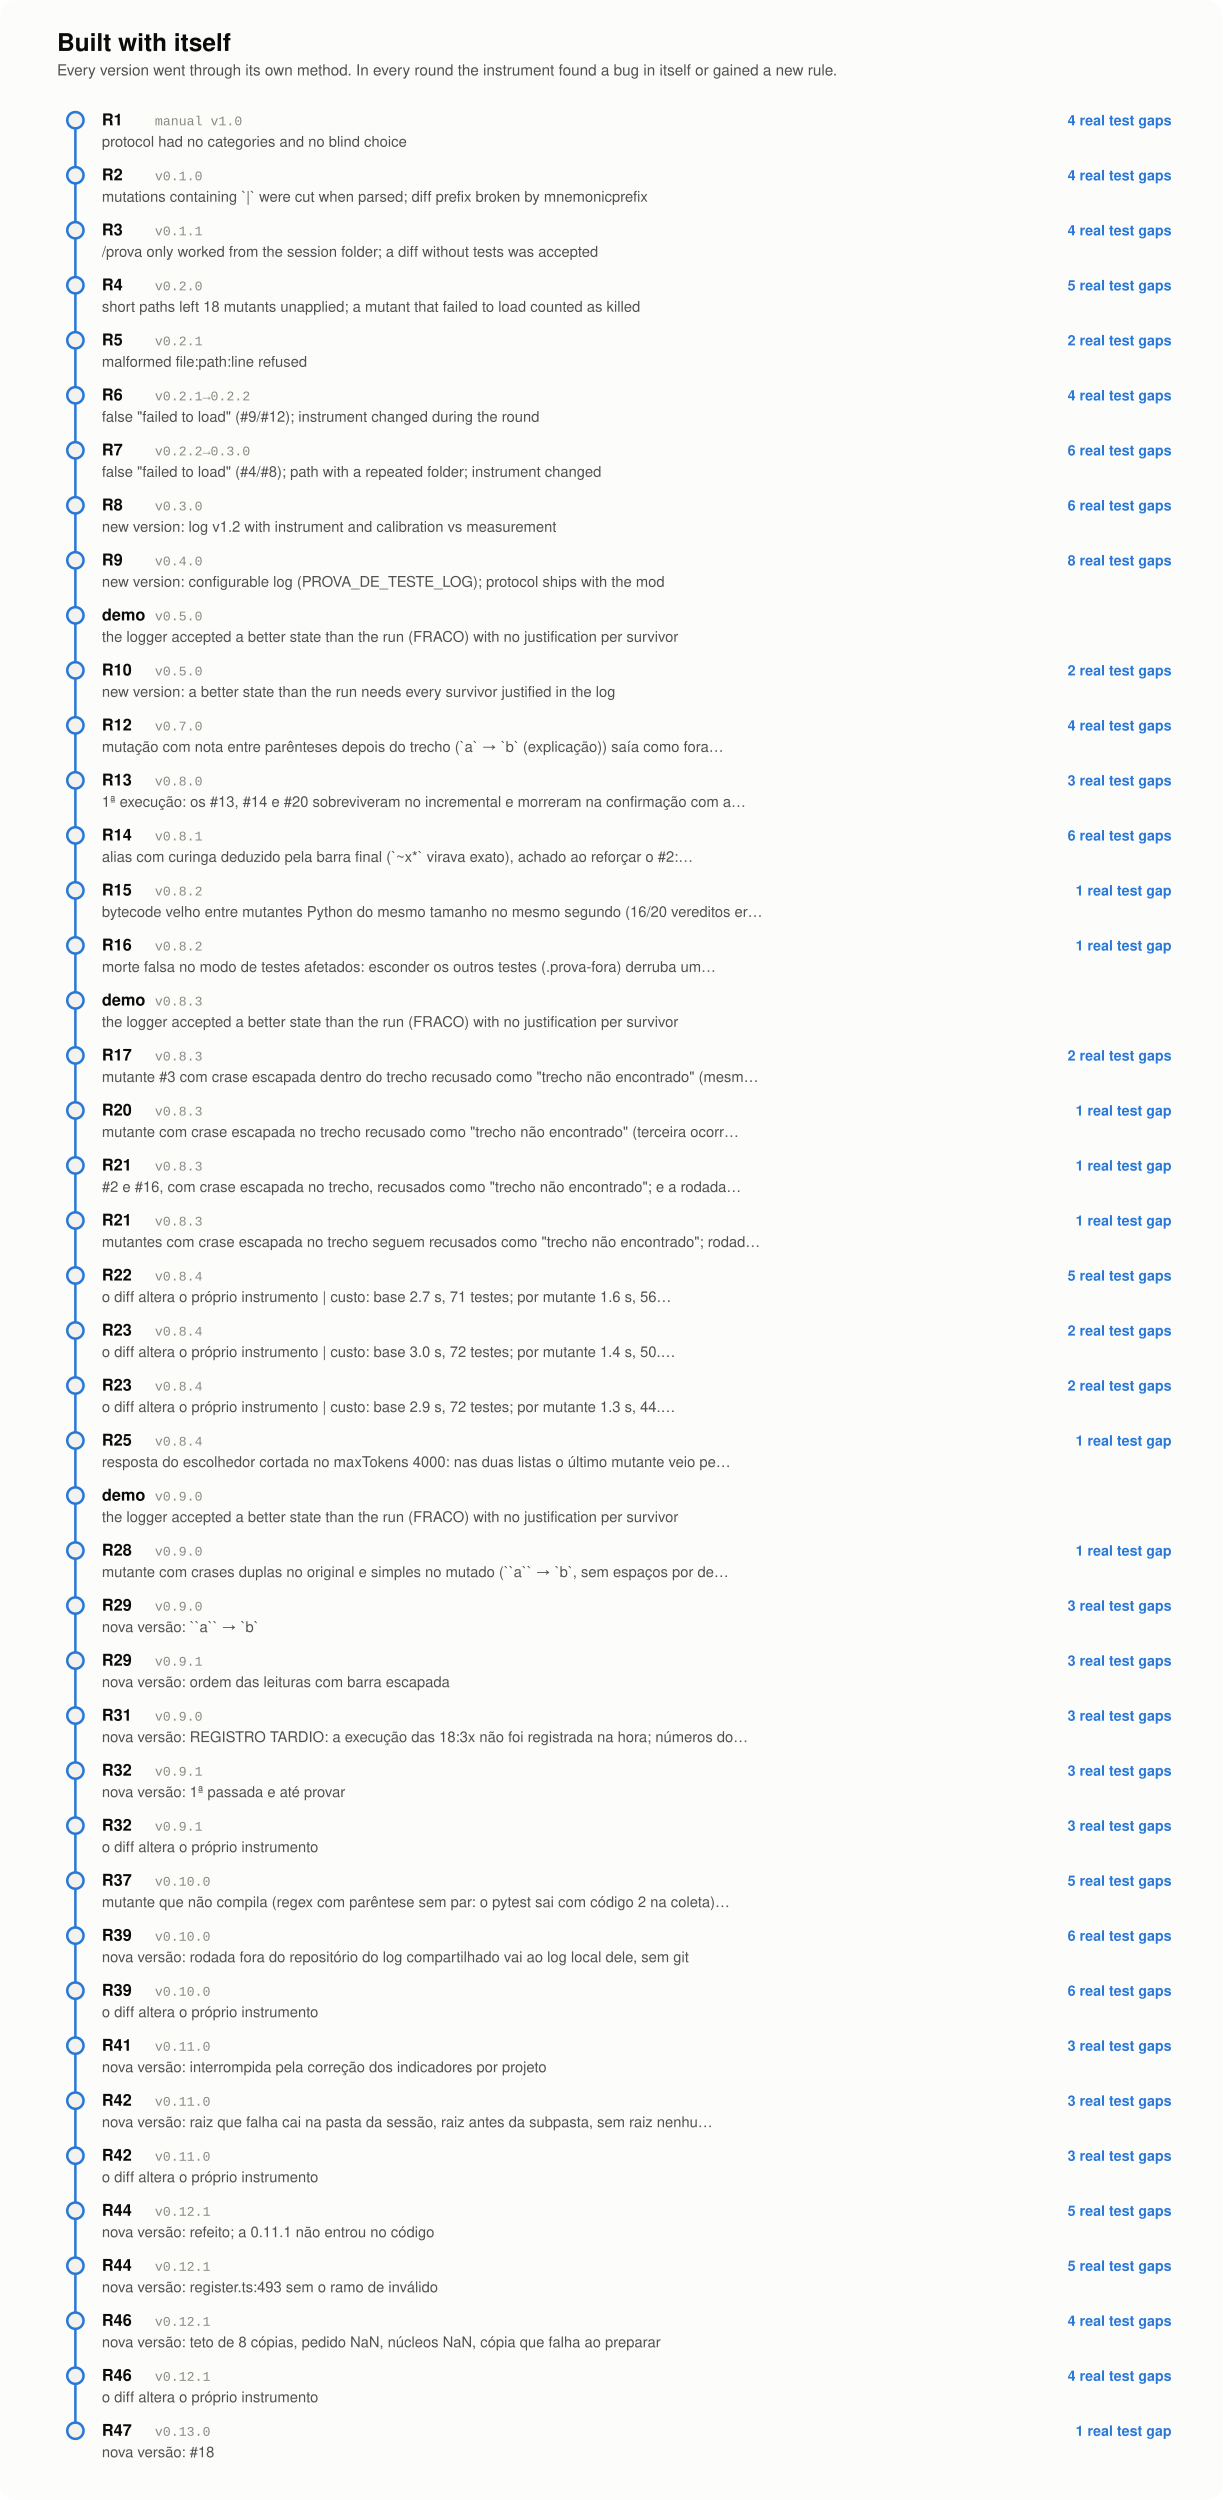
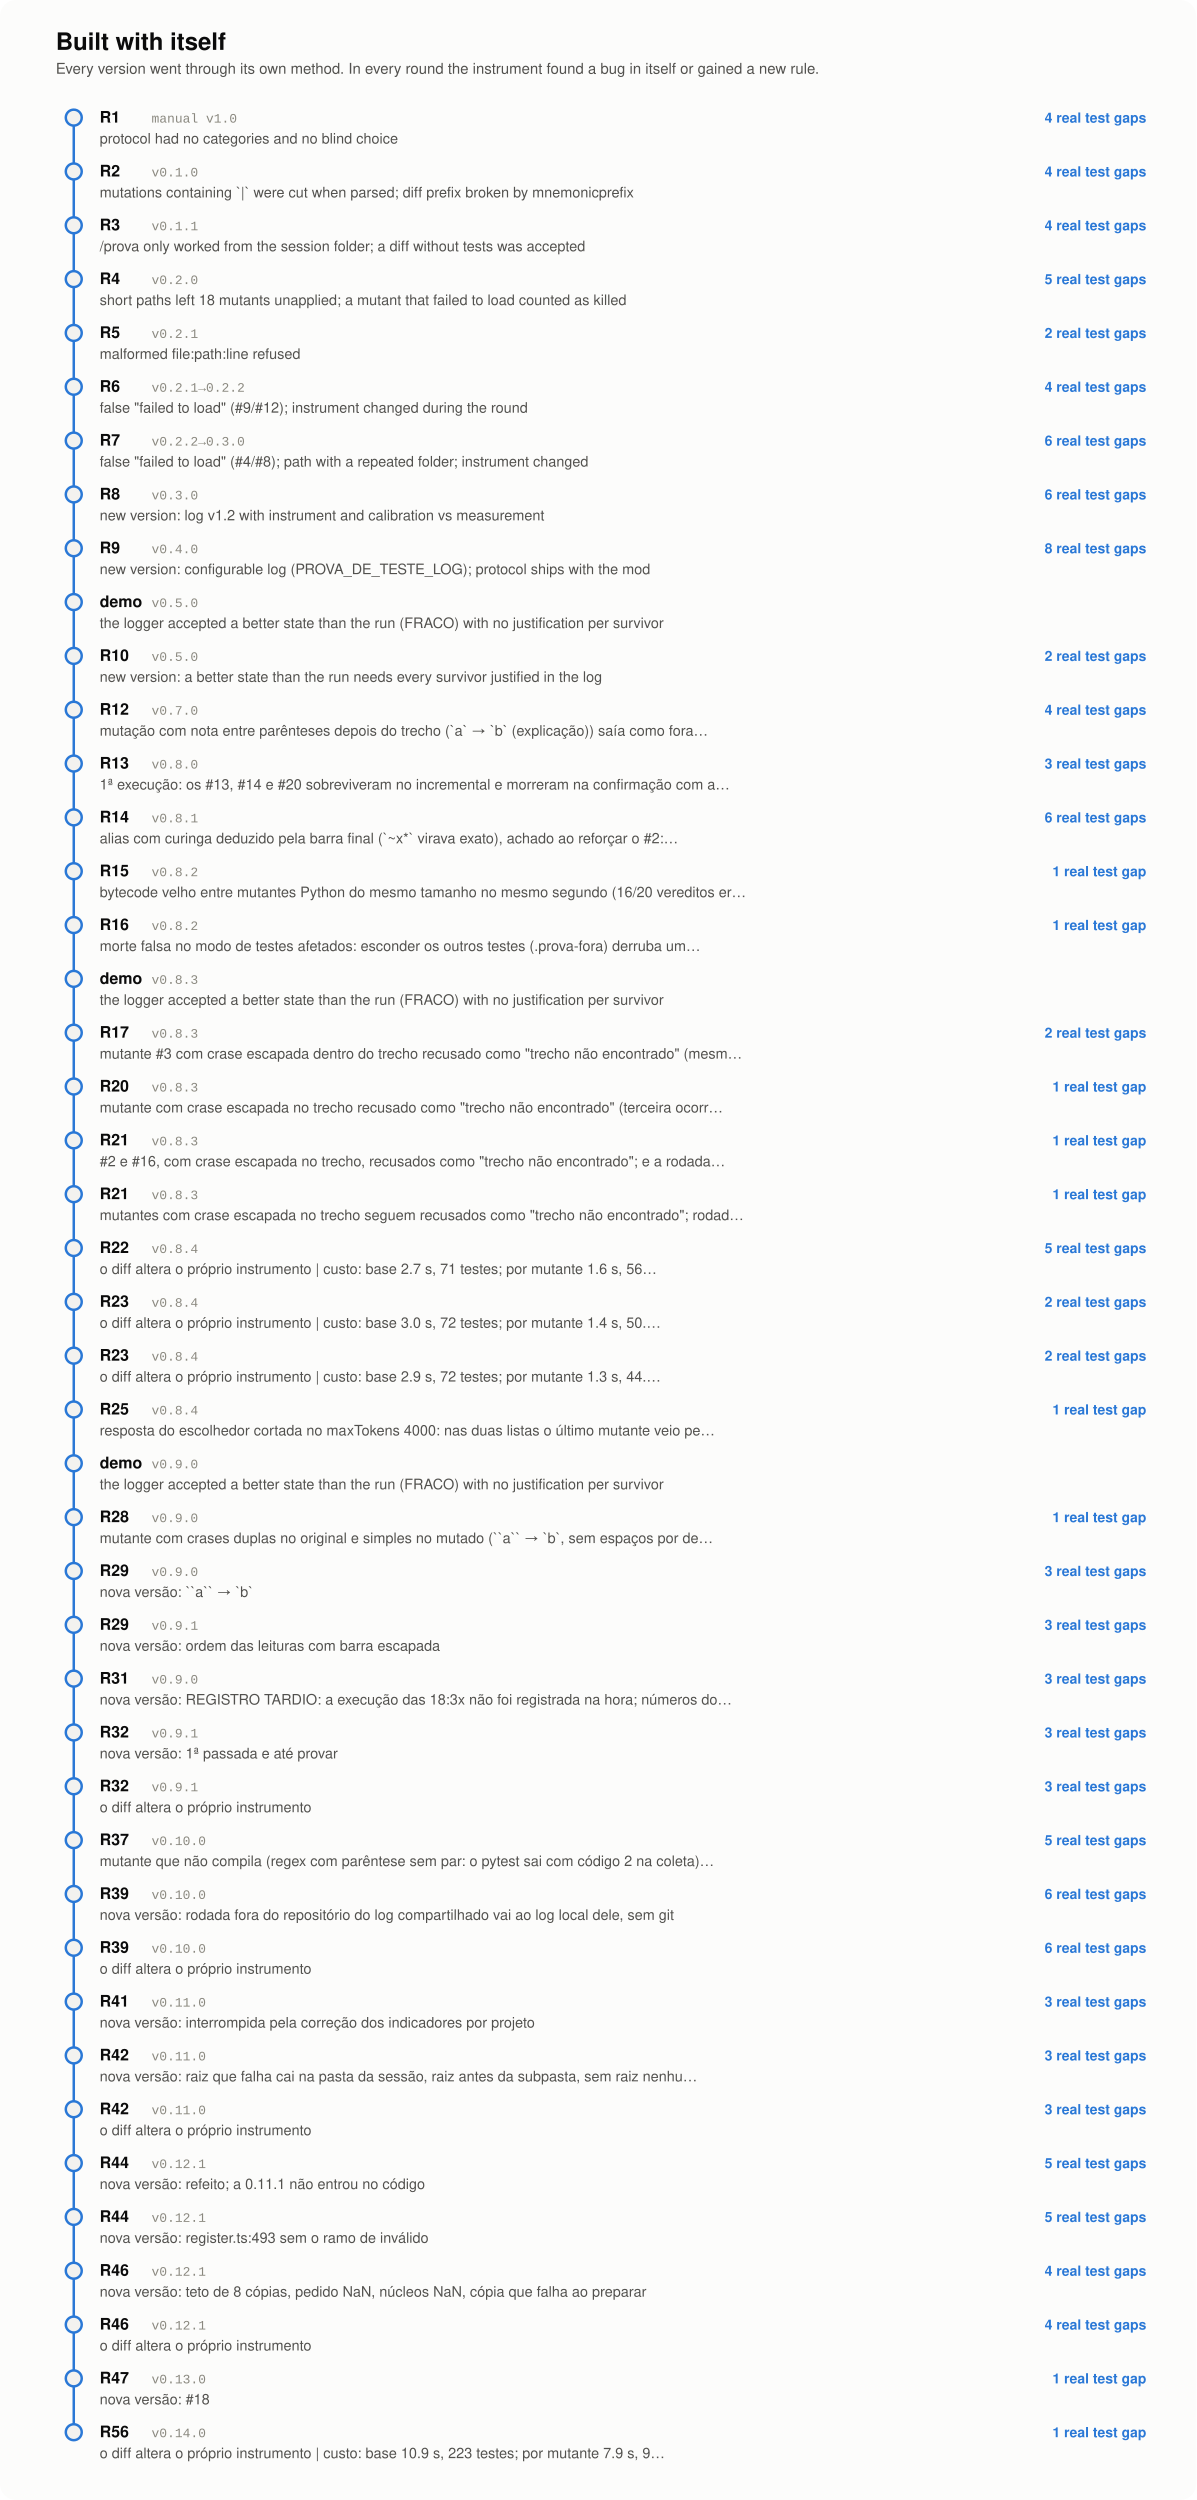
- <svg xmlns="http://www.w3.org/2000/svg" viewBox="0 0 1200 2454" width="1200" height="2454" role="img" aria-label="Timeline of the instrument calibration rounds" font-family="ui-sans-serif, -apple-system, 'Segoe UI', Helvetica, Arial, sans-serif">
+ <svg xmlns="http://www.w3.org/2000/svg" viewBox="0 0 1200 2508" width="1200" height="2508" role="img" aria-label="Timeline of the instrument calibration rounds" font-family="ui-sans-serif, -apple-system, 'Segoe UI', Helvetica, Arial, sans-serif">
  <style>
  .sup { fill: #fcfcfb; } .sup2 { fill: #f3f2ef; } .borda { stroke: #dedcd5; }
  .t1 { fill: #0b0b0b; } .t2 { fill: #52514e; } .t3 { fill: #8a887f; }
  .ac { fill: #2a78d6; } .acs { stroke: #2a78d6; } .acf { fill: #e8f1fb; }
  .ok { fill: #0f7a3d; } .okf { fill: #e3f3e8; }
  @media (prefers-color-scheme: dark) {
    .sup { fill: #1a1a19; } .sup2 { fill: #232322; } .borda { stroke: #3a3936; }
    .t1 { fill: #f0efec; } .t2 { fill: #c3c2b7; } .t3 { fill: #8f8d84; }
    .ac { fill: #3987e5; } .acs { stroke: #3987e5; } .acf { fill: #1d2c40; }
    .ok { fill: #4cc27a; } .okf { fill: #16301f; }
  }
  @media (prefers-reduced-motion: reduce) { * { animation: none !important; } }
</style>
-   <rect width="1200" height="2454" rx="16" class="sup" />
+   <rect width="1200" height="2508" rx="16" class="sup" />
  <text x="56" y="50" font-size="24" font-weight="800" class="t1">Built with itself</text>
  <text x="56" y="74" font-size="15" class="t2">Every version went through its own method. In every round the instrument found a bug in itself or gained a new rule.</text>
  <line x1="74" y1="126" x2="74" y2="164" class="acs" stroke-width="2.5" />
  <circle cx="74" cy="118" r="8" class="sup2 acs" stroke-width="2.5" />
  <text x="100" y="123" font-size="16" font-weight="700" class="t1">R1</text>
  <text x="152" y="123" font-size="13" class="t3" font-family="ui-monospace, 'SF Mono', Menlo, Consolas, 'Liberation Mono', monospace">manual v1.0</text>
  <text x="100" y="144" font-size="14.5" class="t2">protocol had no categories and no blind choice</text>
  <text x="1150" y="123" font-size="14" class="ac" text-anchor="end" font-weight="700">4 real test gaps</text>
  <line x1="74" y1="180" x2="74" y2="218" class="acs" stroke-width="2.5" />
  <circle cx="74" cy="172" r="8" class="sup2 acs" stroke-width="2.5" />
  <text x="100" y="177" font-size="16" font-weight="700" class="t1">R2</text>
  <text x="152" y="177" font-size="13" class="t3" font-family="ui-monospace, 'SF Mono', Menlo, Consolas, 'Liberation Mono', monospace">v0.1.0</text>
  <text x="100" y="198" font-size="14.5" class="t2">mutations containing `|` were cut when parsed; diff prefix broken by mnemonicprefix</text>
  <text x="1150" y="177" font-size="14" class="ac" text-anchor="end" font-weight="700">4 real test gaps</text>
  <line x1="74" y1="234" x2="74" y2="272" class="acs" stroke-width="2.5" />
  <circle cx="74" cy="226" r="8" class="sup2 acs" stroke-width="2.5" />
  <text x="100" y="231" font-size="16" font-weight="700" class="t1">R3</text>
  <text x="152" y="231" font-size="13" class="t3" font-family="ui-monospace, 'SF Mono', Menlo, Consolas, 'Liberation Mono', monospace">v0.1.1</text>
  <text x="100" y="252" font-size="14.5" class="t2">/prova only worked from the session folder; a diff without tests was accepted</text>
  <text x="1150" y="231" font-size="14" class="ac" text-anchor="end" font-weight="700">4 real test gaps</text>
  <line x1="74" y1="288" x2="74" y2="326" class="acs" stroke-width="2.5" />
  <circle cx="74" cy="280" r="8" class="sup2 acs" stroke-width="2.5" />
  <text x="100" y="285" font-size="16" font-weight="700" class="t1">R4</text>
  <text x="152" y="285" font-size="13" class="t3" font-family="ui-monospace, 'SF Mono', Menlo, Consolas, 'Liberation Mono', monospace">v0.2.0</text>
  <text x="100" y="306" font-size="14.5" class="t2">short paths left 18 mutants unapplied; a mutant that failed to load counted as killed</text>
  <text x="1150" y="285" font-size="14" class="ac" text-anchor="end" font-weight="700">5 real test gaps</text>
  <line x1="74" y1="342" x2="74" y2="380" class="acs" stroke-width="2.5" />
  <circle cx="74" cy="334" r="8" class="sup2 acs" stroke-width="2.5" />
  <text x="100" y="339" font-size="16" font-weight="700" class="t1">R5</text>
  <text x="152" y="339" font-size="13" class="t3" font-family="ui-monospace, 'SF Mono', Menlo, Consolas, 'Liberation Mono', monospace">v0.2.1</text>
  <text x="100" y="360" font-size="14.5" class="t2">malformed file:path:line refused</text>
  <text x="1150" y="339" font-size="14" class="ac" text-anchor="end" font-weight="700">2 real test gaps</text>
  <line x1="74" y1="396" x2="74" y2="434" class="acs" stroke-width="2.5" />
  <circle cx="74" cy="388" r="8" class="sup2 acs" stroke-width="2.5" />
  <text x="100" y="393" font-size="16" font-weight="700" class="t1">R6</text>
  <text x="152" y="393" font-size="13" class="t3" font-family="ui-monospace, 'SF Mono', Menlo, Consolas, 'Liberation Mono', monospace">v0.2.1→0.2.2</text>
  <text x="100" y="414" font-size="14.5" class="t2">false "failed to load" (#9/#12); instrument changed during the round</text>
  <text x="1150" y="393" font-size="14" class="ac" text-anchor="end" font-weight="700">4 real test gaps</text>
  <line x1="74" y1="450" x2="74" y2="488" class="acs" stroke-width="2.5" />
  <circle cx="74" cy="442" r="8" class="sup2 acs" stroke-width="2.5" />
  <text x="100" y="447" font-size="16" font-weight="700" class="t1">R7</text>
  <text x="152" y="447" font-size="13" class="t3" font-family="ui-monospace, 'SF Mono', Menlo, Consolas, 'Liberation Mono', monospace">v0.2.2→0.3.0</text>
  <text x="100" y="468" font-size="14.5" class="t2">false "failed to load" (#4/#8); path with a repeated folder; instrument changed</text>
  <text x="1150" y="447" font-size="14" class="ac" text-anchor="end" font-weight="700">6 real test gaps</text>
  <line x1="74" y1="504" x2="74" y2="542" class="acs" stroke-width="2.5" />
  <circle cx="74" cy="496" r="8" class="sup2 acs" stroke-width="2.5" />
  <text x="100" y="501" font-size="16" font-weight="700" class="t1">R8</text>
  <text x="152" y="501" font-size="13" class="t3" font-family="ui-monospace, 'SF Mono', Menlo, Consolas, 'Liberation Mono', monospace">v0.3.0</text>
  <text x="100" y="522" font-size="14.5" class="t2">new version: log v1.2 with instrument and calibration vs measurement</text>
  <text x="1150" y="501" font-size="14" class="ac" text-anchor="end" font-weight="700">6 real test gaps</text>
  <line x1="74" y1="558" x2="74" y2="596" class="acs" stroke-width="2.5" />
  <circle cx="74" cy="550" r="8" class="sup2 acs" stroke-width="2.5" />
  <text x="100" y="555" font-size="16" font-weight="700" class="t1">R9</text>
  <text x="152" y="555" font-size="13" class="t3" font-family="ui-monospace, 'SF Mono', Menlo, Consolas, 'Liberation Mono', monospace">v0.4.0</text>
  <text x="100" y="576" font-size="14.5" class="t2">new version: configurable log (PROVA_DE_TESTE_LOG); protocol ships with the mod</text>
  <text x="1150" y="555" font-size="14" class="ac" text-anchor="end" font-weight="700">8 real test gaps</text>
  <line x1="74" y1="612" x2="74" y2="650" class="acs" stroke-width="2.5" />
  <circle cx="74" cy="604" r="8" class="sup2 acs" stroke-width="2.5" />
  <text x="100" y="609" font-size="16" font-weight="700" class="t1">demo</text>
  <text x="152" y="609" font-size="13" class="t3" font-family="ui-monospace, 'SF Mono', Menlo, Consolas, 'Liberation Mono', monospace">v0.5.0</text>
  <text x="100" y="630" font-size="14.5" class="t2">the logger accepted a better state than the run (FRACO) with no justification per survivor</text>
  <line x1="74" y1="666" x2="74" y2="704" class="acs" stroke-width="2.5" />
  <circle cx="74" cy="658" r="8" class="sup2 acs" stroke-width="2.5" />
  <text x="100" y="663" font-size="16" font-weight="700" class="t1">R10</text>
  <text x="152" y="663" font-size="13" class="t3" font-family="ui-monospace, 'SF Mono', Menlo, Consolas, 'Liberation Mono', monospace">v0.5.0</text>
  <text x="100" y="684" font-size="14.5" class="t2">new version: a better state than the run needs every survivor justified in the log</text>
  <text x="1150" y="663" font-size="14" class="ac" text-anchor="end" font-weight="700">2 real test gaps</text>
  <line x1="74" y1="720" x2="74" y2="758" class="acs" stroke-width="2.5" />
  <circle cx="74" cy="712" r="8" class="sup2 acs" stroke-width="2.5" />
  <text x="100" y="717" font-size="16" font-weight="700" class="t1">R12</text>
  <text x="152" y="717" font-size="13" class="t3" font-family="ui-monospace, 'SF Mono', Menlo, Consolas, 'Liberation Mono', monospace">v0.7.0</text>
  <text x="100" y="738" font-size="14.5" class="t2">mutação com nota entre parênteses depois do trecho (`a` → `b` (explicação)) saía como fora…</text>
  <text x="1150" y="717" font-size="14" class="ac" text-anchor="end" font-weight="700">4 real test gaps</text>
  <line x1="74" y1="774" x2="74" y2="812" class="acs" stroke-width="2.5" />
  <circle cx="74" cy="766" r="8" class="sup2 acs" stroke-width="2.5" />
  <text x="100" y="771" font-size="16" font-weight="700" class="t1">R13</text>
  <text x="152" y="771" font-size="13" class="t3" font-family="ui-monospace, 'SF Mono', Menlo, Consolas, 'Liberation Mono', monospace">v0.8.0</text>
  <text x="100" y="792" font-size="14.5" class="t2">1ª execução: os #13, #14 e #20 sobreviveram no incremental e morreram na confirmação com a…</text>
  <text x="1150" y="771" font-size="14" class="ac" text-anchor="end" font-weight="700">3 real test gaps</text>
  <line x1="74" y1="828" x2="74" y2="866" class="acs" stroke-width="2.5" />
  <circle cx="74" cy="820" r="8" class="sup2 acs" stroke-width="2.5" />
  <text x="100" y="825" font-size="16" font-weight="700" class="t1">R14</text>
  <text x="152" y="825" font-size="13" class="t3" font-family="ui-monospace, 'SF Mono', Menlo, Consolas, 'Liberation Mono', monospace">v0.8.1</text>
  <text x="100" y="846" font-size="14.5" class="t2">alias com curinga deduzido pela barra final (`~x*` virava exato), achado ao reforçar o #2:…</text>
  <text x="1150" y="825" font-size="14" class="ac" text-anchor="end" font-weight="700">6 real test gaps</text>
  <line x1="74" y1="882" x2="74" y2="920" class="acs" stroke-width="2.5" />
  <circle cx="74" cy="874" r="8" class="sup2 acs" stroke-width="2.5" />
  <text x="100" y="879" font-size="16" font-weight="700" class="t1">R15</text>
  <text x="152" y="879" font-size="13" class="t3" font-family="ui-monospace, 'SF Mono', Menlo, Consolas, 'Liberation Mono', monospace">v0.8.2</text>
  <text x="100" y="900" font-size="14.5" class="t2">bytecode velho entre mutantes Python do mesmo tamanho no mesmo segundo (16/20 vereditos er…</text>
  <text x="1150" y="879" font-size="14" class="ac" text-anchor="end" font-weight="700">1 real test gap</text>
  <line x1="74" y1="936" x2="74" y2="974" class="acs" stroke-width="2.5" />
  <circle cx="74" cy="928" r="8" class="sup2 acs" stroke-width="2.5" />
  <text x="100" y="933" font-size="16" font-weight="700" class="t1">R16</text>
  <text x="152" y="933" font-size="13" class="t3" font-family="ui-monospace, 'SF Mono', Menlo, Consolas, 'Liberation Mono', monospace">v0.8.2</text>
  <text x="100" y="954" font-size="14.5" class="t2">morte falsa no modo de testes afetados: esconder os outros testes (.prova-fora) derruba um…</text>
  <text x="1150" y="933" font-size="14" class="ac" text-anchor="end" font-weight="700">1 real test gap</text>
  <line x1="74" y1="990" x2="74" y2="1028" class="acs" stroke-width="2.5" />
  <circle cx="74" cy="982" r="8" class="sup2 acs" stroke-width="2.5" />
  <text x="100" y="987" font-size="16" font-weight="700" class="t1">demo</text>
  <text x="152" y="987" font-size="13" class="t3" font-family="ui-monospace, 'SF Mono', Menlo, Consolas, 'Liberation Mono', monospace">v0.8.3</text>
  <text x="100" y="1008" font-size="14.5" class="t2">the logger accepted a better state than the run (FRACO) with no justification per survivor</text>
  <line x1="74" y1="1044" x2="74" y2="1082" class="acs" stroke-width="2.5" />
  <circle cx="74" cy="1036" r="8" class="sup2 acs" stroke-width="2.5" />
  <text x="100" y="1041" font-size="16" font-weight="700" class="t1">R17</text>
  <text x="152" y="1041" font-size="13" class="t3" font-family="ui-monospace, 'SF Mono', Menlo, Consolas, 'Liberation Mono', monospace">v0.8.3</text>
  <text x="100" y="1062" font-size="14.5" class="t2">mutante #3 com crase escapada dentro do trecho recusado como "trecho não encontrado" (mesm…</text>
  <text x="1150" y="1041" font-size="14" class="ac" text-anchor="end" font-weight="700">2 real test gaps</text>
  <line x1="74" y1="1098" x2="74" y2="1136" class="acs" stroke-width="2.5" />
  <circle cx="74" cy="1090" r="8" class="sup2 acs" stroke-width="2.5" />
  <text x="100" y="1095" font-size="16" font-weight="700" class="t1">R20</text>
  <text x="152" y="1095" font-size="13" class="t3" font-family="ui-monospace, 'SF Mono', Menlo, Consolas, 'Liberation Mono', monospace">v0.8.3</text>
  <text x="100" y="1116" font-size="14.5" class="t2">mutante com crase escapada no trecho recusado como "trecho não encontrado" (terceira ocorr…</text>
  <text x="1150" y="1095" font-size="14" class="ac" text-anchor="end" font-weight="700">1 real test gap</text>
  <line x1="74" y1="1152" x2="74" y2="1190" class="acs" stroke-width="2.5" />
  <circle cx="74" cy="1144" r="8" class="sup2 acs" stroke-width="2.5" />
  <text x="100" y="1149" font-size="16" font-weight="700" class="t1">R21</text>
  <text x="152" y="1149" font-size="13" class="t3" font-family="ui-monospace, 'SF Mono', Menlo, Consolas, 'Liberation Mono', monospace">v0.8.3</text>
  <text x="100" y="1170" font-size="14.5" class="t2">#2 e #16, com crase escapada no trecho, recusados como "trecho não encontrado"; e a rodada…</text>
  <text x="1150" y="1149" font-size="14" class="ac" text-anchor="end" font-weight="700">1 real test gap</text>
  <line x1="74" y1="1206" x2="74" y2="1244" class="acs" stroke-width="2.5" />
  <circle cx="74" cy="1198" r="8" class="sup2 acs" stroke-width="2.5" />
  <text x="100" y="1203" font-size="16" font-weight="700" class="t1">R21</text>
  <text x="152" y="1203" font-size="13" class="t3" font-family="ui-monospace, 'SF Mono', Menlo, Consolas, 'Liberation Mono', monospace">v0.8.3</text>
  <text x="100" y="1224" font-size="14.5" class="t2">mutantes com crase escapada no trecho seguem recusados como "trecho não encontrado"; rodad…</text>
  <text x="1150" y="1203" font-size="14" class="ac" text-anchor="end" font-weight="700">1 real test gap</text>
  <line x1="74" y1="1260" x2="74" y2="1298" class="acs" stroke-width="2.5" />
  <circle cx="74" cy="1252" r="8" class="sup2 acs" stroke-width="2.5" />
  <text x="100" y="1257" font-size="16" font-weight="700" class="t1">R22</text>
  <text x="152" y="1257" font-size="13" class="t3" font-family="ui-monospace, 'SF Mono', Menlo, Consolas, 'Liberation Mono', monospace">v0.8.4</text>
  <text x="100" y="1278" font-size="14.5" class="t2">o diff altera o próprio instrumento | custo: base 2.7 s, 71 testes; por mutante 1.6 s, 56…</text>
  <text x="1150" y="1257" font-size="14" class="ac" text-anchor="end" font-weight="700">5 real test gaps</text>
  <line x1="74" y1="1314" x2="74" y2="1352" class="acs" stroke-width="2.5" />
  <circle cx="74" cy="1306" r="8" class="sup2 acs" stroke-width="2.5" />
  <text x="100" y="1311" font-size="16" font-weight="700" class="t1">R23</text>
  <text x="152" y="1311" font-size="13" class="t3" font-family="ui-monospace, 'SF Mono', Menlo, Consolas, 'Liberation Mono', monospace">v0.8.4</text>
  <text x="100" y="1332" font-size="14.5" class="t2">o diff altera o próprio instrumento | custo: base 3.0 s, 72 testes; por mutante 1.4 s, 50.…</text>
  <text x="1150" y="1311" font-size="14" class="ac" text-anchor="end" font-weight="700">2 real test gaps</text>
  <line x1="74" y1="1368" x2="74" y2="1406" class="acs" stroke-width="2.5" />
  <circle cx="74" cy="1360" r="8" class="sup2 acs" stroke-width="2.5" />
  <text x="100" y="1365" font-size="16" font-weight="700" class="t1">R23</text>
  <text x="152" y="1365" font-size="13" class="t3" font-family="ui-monospace, 'SF Mono', Menlo, Consolas, 'Liberation Mono', monospace">v0.8.4</text>
  <text x="100" y="1386" font-size="14.5" class="t2">o diff altera o próprio instrumento | custo: base 2.9 s, 72 testes; por mutante 1.3 s, 44.…</text>
  <text x="1150" y="1365" font-size="14" class="ac" text-anchor="end" font-weight="700">2 real test gaps</text>
  <line x1="74" y1="1422" x2="74" y2="1460" class="acs" stroke-width="2.5" />
  <circle cx="74" cy="1414" r="8" class="sup2 acs" stroke-width="2.5" />
  <text x="100" y="1419" font-size="16" font-weight="700" class="t1">R25</text>
  <text x="152" y="1419" font-size="13" class="t3" font-family="ui-monospace, 'SF Mono', Menlo, Consolas, 'Liberation Mono', monospace">v0.8.4</text>
  <text x="100" y="1440" font-size="14.5" class="t2">resposta do escolhedor cortada no maxTokens 4000: nas duas listas o último mutante veio pe…</text>
  <text x="1150" y="1419" font-size="14" class="ac" text-anchor="end" font-weight="700">1 real test gap</text>
  <line x1="74" y1="1476" x2="74" y2="1514" class="acs" stroke-width="2.5" />
  <circle cx="74" cy="1468" r="8" class="sup2 acs" stroke-width="2.5" />
  <text x="100" y="1473" font-size="16" font-weight="700" class="t1">demo</text>
  <text x="152" y="1473" font-size="13" class="t3" font-family="ui-monospace, 'SF Mono', Menlo, Consolas, 'Liberation Mono', monospace">v0.9.0</text>
  <text x="100" y="1494" font-size="14.5" class="t2">the logger accepted a better state than the run (FRACO) with no justification per survivor</text>
  <line x1="74" y1="1530" x2="74" y2="1568" class="acs" stroke-width="2.5" />
  <circle cx="74" cy="1522" r="8" class="sup2 acs" stroke-width="2.5" />
  <text x="100" y="1527" font-size="16" font-weight="700" class="t1">R28</text>
  <text x="152" y="1527" font-size="13" class="t3" font-family="ui-monospace, 'SF Mono', Menlo, Consolas, 'Liberation Mono', monospace">v0.9.0</text>
  <text x="100" y="1548" font-size="14.5" class="t2">mutante com crases duplas no original e simples no mutado (``a`` → `b`, sem espaços por de…</text>
  <text x="1150" y="1527" font-size="14" class="ac" text-anchor="end" font-weight="700">1 real test gap</text>
  <line x1="74" y1="1584" x2="74" y2="1622" class="acs" stroke-width="2.5" />
  <circle cx="74" cy="1576" r="8" class="sup2 acs" stroke-width="2.5" />
  <text x="100" y="1581" font-size="16" font-weight="700" class="t1">R29</text>
  <text x="152" y="1581" font-size="13" class="t3" font-family="ui-monospace, 'SF Mono', Menlo, Consolas, 'Liberation Mono', monospace">v0.9.0</text>
  <text x="100" y="1602" font-size="14.5" class="t2">nova versão: ``a`` → `b`</text>
  <text x="1150" y="1581" font-size="14" class="ac" text-anchor="end" font-weight="700">3 real test gaps</text>
  <line x1="74" y1="1638" x2="74" y2="1676" class="acs" stroke-width="2.5" />
  <circle cx="74" cy="1630" r="8" class="sup2 acs" stroke-width="2.5" />
  <text x="100" y="1635" font-size="16" font-weight="700" class="t1">R29</text>
  <text x="152" y="1635" font-size="13" class="t3" font-family="ui-monospace, 'SF Mono', Menlo, Consolas, 'Liberation Mono', monospace">v0.9.1</text>
  <text x="100" y="1656" font-size="14.5" class="t2">nova versão: ordem das leituras com barra escapada</text>
  <text x="1150" y="1635" font-size="14" class="ac" text-anchor="end" font-weight="700">3 real test gaps</text>
  <line x1="74" y1="1692" x2="74" y2="1730" class="acs" stroke-width="2.5" />
  <circle cx="74" cy="1684" r="8" class="sup2 acs" stroke-width="2.5" />
  <text x="100" y="1689" font-size="16" font-weight="700" class="t1">R31</text>
  <text x="152" y="1689" font-size="13" class="t3" font-family="ui-monospace, 'SF Mono', Menlo, Consolas, 'Liberation Mono', monospace">v0.9.0</text>
  <text x="100" y="1710" font-size="14.5" class="t2">nova versão: REGISTRO TARDIO: a execução das 18:3x não foi registrada na hora; números do…</text>
  <text x="1150" y="1689" font-size="14" class="ac" text-anchor="end" font-weight="700">3 real test gaps</text>
  <line x1="74" y1="1746" x2="74" y2="1784" class="acs" stroke-width="2.5" />
  <circle cx="74" cy="1738" r="8" class="sup2 acs" stroke-width="2.5" />
  <text x="100" y="1743" font-size="16" font-weight="700" class="t1">R32</text>
  <text x="152" y="1743" font-size="13" class="t3" font-family="ui-monospace, 'SF Mono', Menlo, Consolas, 'Liberation Mono', monospace">v0.9.1</text>
  <text x="100" y="1764" font-size="14.5" class="t2">nova versão: 1ª passada e até provar</text>
  <text x="1150" y="1743" font-size="14" class="ac" text-anchor="end" font-weight="700">3 real test gaps</text>
  <line x1="74" y1="1800" x2="74" y2="1838" class="acs" stroke-width="2.5" />
  <circle cx="74" cy="1792" r="8" class="sup2 acs" stroke-width="2.5" />
  <text x="100" y="1797" font-size="16" font-weight="700" class="t1">R32</text>
  <text x="152" y="1797" font-size="13" class="t3" font-family="ui-monospace, 'SF Mono', Menlo, Consolas, 'Liberation Mono', monospace">v0.9.1</text>
  <text x="100" y="1818" font-size="14.5" class="t2">o diff altera o próprio instrumento</text>
  <text x="1150" y="1797" font-size="14" class="ac" text-anchor="end" font-weight="700">3 real test gaps</text>
  <line x1="74" y1="1854" x2="74" y2="1892" class="acs" stroke-width="2.5" />
  <circle cx="74" cy="1846" r="8" class="sup2 acs" stroke-width="2.5" />
  <text x="100" y="1851" font-size="16" font-weight="700" class="t1">R37</text>
  <text x="152" y="1851" font-size="13" class="t3" font-family="ui-monospace, 'SF Mono', Menlo, Consolas, 'Liberation Mono', monospace">v0.10.0</text>
  <text x="100" y="1872" font-size="14.5" class="t2">mutante que não compila (regex com parêntese sem par: o pytest sai com código 2 na coleta)…</text>
  <text x="1150" y="1851" font-size="14" class="ac" text-anchor="end" font-weight="700">5 real test gaps</text>
  <line x1="74" y1="1908" x2="74" y2="1946" class="acs" stroke-width="2.5" />
  <circle cx="74" cy="1900" r="8" class="sup2 acs" stroke-width="2.5" />
  <text x="100" y="1905" font-size="16" font-weight="700" class="t1">R39</text>
  <text x="152" y="1905" font-size="13" class="t3" font-family="ui-monospace, 'SF Mono', Menlo, Consolas, 'Liberation Mono', monospace">v0.10.0</text>
  <text x="100" y="1926" font-size="14.5" class="t2">nova versão: rodada fora do repositório do log compartilhado vai ao log local dele, sem git</text>
  <text x="1150" y="1905" font-size="14" class="ac" text-anchor="end" font-weight="700">6 real test gaps</text>
  <line x1="74" y1="1962" x2="74" y2="2000" class="acs" stroke-width="2.5" />
  <circle cx="74" cy="1954" r="8" class="sup2 acs" stroke-width="2.5" />
  <text x="100" y="1959" font-size="16" font-weight="700" class="t1">R39</text>
  <text x="152" y="1959" font-size="13" class="t3" font-family="ui-monospace, 'SF Mono', Menlo, Consolas, 'Liberation Mono', monospace">v0.10.0</text>
  <text x="100" y="1980" font-size="14.5" class="t2">o diff altera o próprio instrumento</text>
  <text x="1150" y="1959" font-size="14" class="ac" text-anchor="end" font-weight="700">6 real test gaps</text>
  <line x1="74" y1="2016" x2="74" y2="2054" class="acs" stroke-width="2.5" />
  <circle cx="74" cy="2008" r="8" class="sup2 acs" stroke-width="2.5" />
  <text x="100" y="2013" font-size="16" font-weight="700" class="t1">R41</text>
  <text x="152" y="2013" font-size="13" class="t3" font-family="ui-monospace, 'SF Mono', Menlo, Consolas, 'Liberation Mono', monospace">v0.11.0</text>
  <text x="100" y="2034" font-size="14.5" class="t2">nova versão: interrompida pela correção dos indicadores por projeto</text>
  <text x="1150" y="2013" font-size="14" class="ac" text-anchor="end" font-weight="700">3 real test gaps</text>
  <line x1="74" y1="2070" x2="74" y2="2108" class="acs" stroke-width="2.5" />
  <circle cx="74" cy="2062" r="8" class="sup2 acs" stroke-width="2.5" />
  <text x="100" y="2067" font-size="16" font-weight="700" class="t1">R42</text>
  <text x="152" y="2067" font-size="13" class="t3" font-family="ui-monospace, 'SF Mono', Menlo, Consolas, 'Liberation Mono', monospace">v0.11.0</text>
  <text x="100" y="2088" font-size="14.5" class="t2">nova versão: raiz que falha cai na pasta da sessão, raiz antes da subpasta, sem raiz nenhu…</text>
  <text x="1150" y="2067" font-size="14" class="ac" text-anchor="end" font-weight="700">3 real test gaps</text>
  <line x1="74" y1="2124" x2="74" y2="2162" class="acs" stroke-width="2.5" />
  <circle cx="74" cy="2116" r="8" class="sup2 acs" stroke-width="2.5" />
  <text x="100" y="2121" font-size="16" font-weight="700" class="t1">R42</text>
  <text x="152" y="2121" font-size="13" class="t3" font-family="ui-monospace, 'SF Mono', Menlo, Consolas, 'Liberation Mono', monospace">v0.11.0</text>
  <text x="100" y="2142" font-size="14.5" class="t2">o diff altera o próprio instrumento</text>
  <text x="1150" y="2121" font-size="14" class="ac" text-anchor="end" font-weight="700">3 real test gaps</text>
  <line x1="74" y1="2178" x2="74" y2="2216" class="acs" stroke-width="2.5" />
  <circle cx="74" cy="2170" r="8" class="sup2 acs" stroke-width="2.5" />
  <text x="100" y="2175" font-size="16" font-weight="700" class="t1">R44</text>
  <text x="152" y="2175" font-size="13" class="t3" font-family="ui-monospace, 'SF Mono', Menlo, Consolas, 'Liberation Mono', monospace">v0.12.1</text>
  <text x="100" y="2196" font-size="14.5" class="t2">nova versão: refeito; a 0.11.1 não entrou no código</text>
  <text x="1150" y="2175" font-size="14" class="ac" text-anchor="end" font-weight="700">5 real test gaps</text>
  <line x1="74" y1="2232" x2="74" y2="2270" class="acs" stroke-width="2.5" />
  <circle cx="74" cy="2224" r="8" class="sup2 acs" stroke-width="2.5" />
  <text x="100" y="2229" font-size="16" font-weight="700" class="t1">R44</text>
  <text x="152" y="2229" font-size="13" class="t3" font-family="ui-monospace, 'SF Mono', Menlo, Consolas, 'Liberation Mono', monospace">v0.12.1</text>
  <text x="100" y="2250" font-size="14.5" class="t2">nova versão: register.ts:493 sem o ramo de inválido</text>
  <text x="1150" y="2229" font-size="14" class="ac" text-anchor="end" font-weight="700">5 real test gaps</text>
  <line x1="74" y1="2286" x2="74" y2="2324" class="acs" stroke-width="2.5" />
  <circle cx="74" cy="2278" r="8" class="sup2 acs" stroke-width="2.5" />
  <text x="100" y="2283" font-size="16" font-weight="700" class="t1">R46</text>
  <text x="152" y="2283" font-size="13" class="t3" font-family="ui-monospace, 'SF Mono', Menlo, Consolas, 'Liberation Mono', monospace">v0.12.1</text>
  <text x="100" y="2304" font-size="14.5" class="t2">nova versão: teto de 8 cópias, pedido NaN, núcleos NaN, cópia que falha ao preparar</text>
  <text x="1150" y="2283" font-size="14" class="ac" text-anchor="end" font-weight="700">4 real test gaps</text>
  <line x1="74" y1="2340" x2="74" y2="2378" class="acs" stroke-width="2.5" />
  <circle cx="74" cy="2332" r="8" class="sup2 acs" stroke-width="2.5" />
  <text x="100" y="2337" font-size="16" font-weight="700" class="t1">R46</text>
  <text x="152" y="2337" font-size="13" class="t3" font-family="ui-monospace, 'SF Mono', Menlo, Consolas, 'Liberation Mono', monospace">v0.12.1</text>
  <text x="100" y="2358" font-size="14.5" class="t2">o diff altera o próprio instrumento</text>
  <text x="1150" y="2337" font-size="14" class="ac" text-anchor="end" font-weight="700">4 real test gaps</text>
+   <line x1="74" y1="2394" x2="74" y2="2432" class="acs" stroke-width="2.5" />
  <circle cx="74" cy="2386" r="8" class="sup2 acs" stroke-width="2.5" />
  <text x="100" y="2391" font-size="16" font-weight="700" class="t1">R47</text>
  <text x="152" y="2391" font-size="13" class="t3" font-family="ui-monospace, 'SF Mono', Menlo, Consolas, 'Liberation Mono', monospace">v0.13.0</text>
  <text x="100" y="2412" font-size="14.5" class="t2">nova versão: #18</text>
  <text x="1150" y="2391" font-size="14" class="ac" text-anchor="end" font-weight="700">1 real test gap</text>
+   <circle cx="74" cy="2440" r="8" class="sup2 acs" stroke-width="2.5" />
+   <text x="100" y="2445" font-size="16" font-weight="700" class="t1">R56</text>
+   <text x="152" y="2445" font-size="13" class="t3" font-family="ui-monospace, 'SF Mono', Menlo, Consolas, 'Liberation Mono', monospace">v0.14.0</text>
+   <text x="100" y="2466" font-size="14.5" class="t2">o diff altera o próprio instrumento | custo: base 10.9 s, 223 testes; por mutante 7.9 s, 9…</text>
+   <text x="1150" y="2445" font-size="14" class="ac" text-anchor="end" font-weight="700">1 real test gap</text>
</svg>
